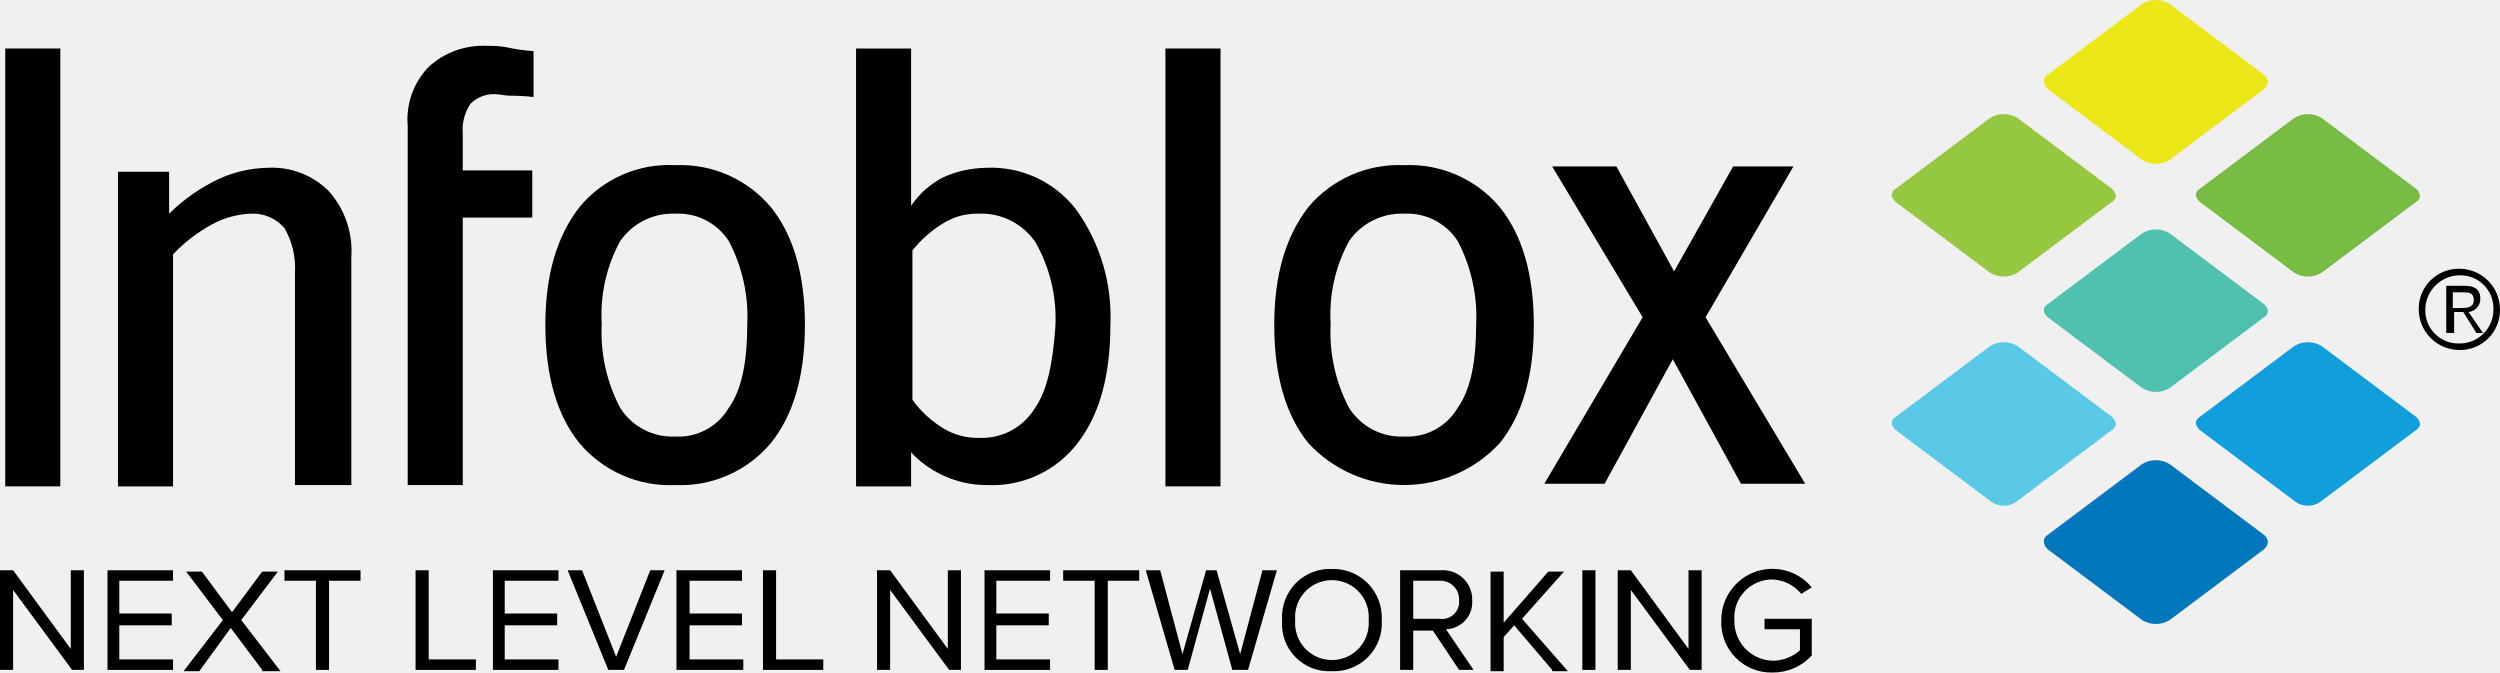
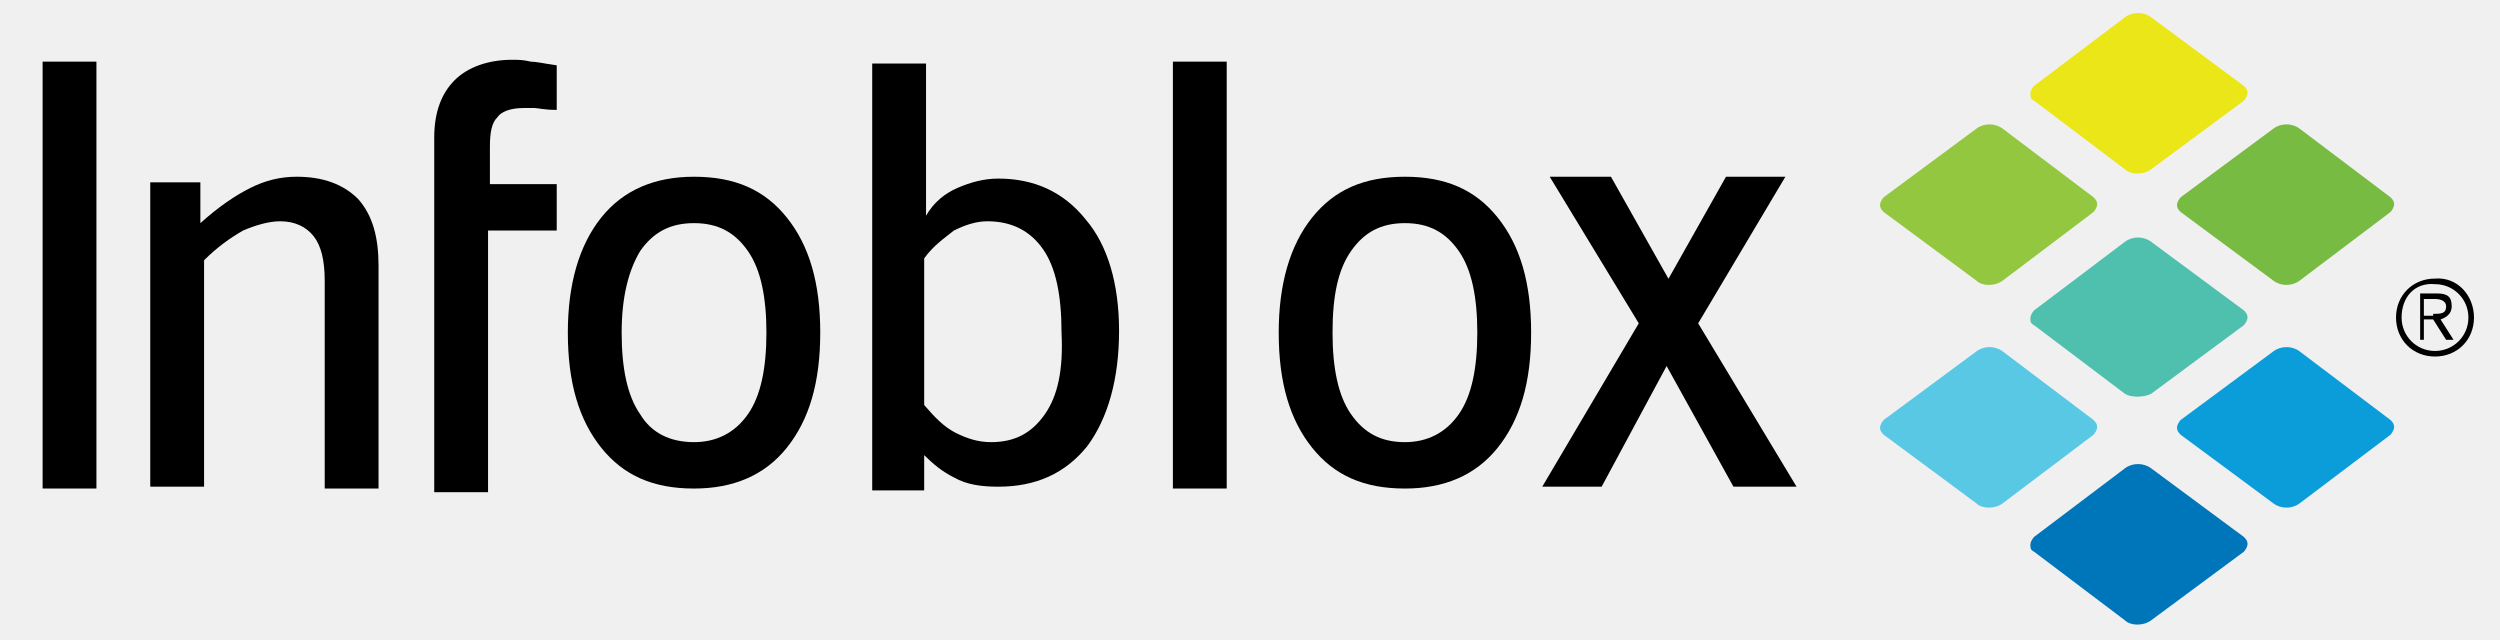
- <svg xmlns="http://www.w3.org/2000/svg" id="Layer_1" data-name="Layer 1" viewBox="0 0 190.7 51.3">
+ <svg xmlns="http://www.w3.org/2000/svg" version="1.1" width="625" height="160" viewBox="0 0 625 160" xml:space="preserve">
  <defs>
-     <style>.cls-1{fill:#fff;}.cls-2{fill:#95c840;}.cls-3{fill:#59c9e6;}.cls-4{fill:#ebe719;}.cls-5{fill:#50c0af;}.cls-6{fill:#0377bb;}.cls-7{fill:#78bc43;}.cls-8{fill:#109fda;}</style>
-   </defs>
-   <path class="cls-1" d="M42.2,26.9V44.3H37.9V28.1a6.08,6.08,0,0,0-.8-3.4,3.17,3.17,0,0,0-2.6-1.1,6.69,6.69,0,0,0-2.9.8,12,12,0,0,0-3,2.3V44.4H24.4v-24h3.9v3.2a13.76,13.76,0,0,1,3.9-2.7,9.37,9.37,0,0,1,3.6-.8,6.1,6.1,0,0,1,4.7,1.8,6.86,6.86,0,0,1,1.7,5" transform="translate(-15.4 -7.3)" style="fill: rgb(0, 0, 0);" />
-   <path class="cls-1" d="M56.1,11.2v3.5a15.26,15.26,0,0,0-1.8-.1c-.4,0-.7-.1-.9-.1a2.54,2.54,0,0,0-2.1.7,3.52,3.52,0,0,0-.6,2.3v2.8H56v3.6H50.7V44.3H46.5V16.9a5.76,5.76,0,0,1,1.6-4.5,6.14,6.14,0,0,1,4.5-1.6,7.08,7.08,0,0,1,1.4.1,14.26,14.26,0,0,0,2.1.3" transform="translate(-15.4 -7.3)" style="fill: rgb(0, 0, 0);" />
-   <path class="cls-1" d="M66.9,19.9a9,9,0,0,1,7.3,3.2c1.7,2.1,2.6,5.1,2.6,9s-.9,6.9-2.6,9a9,9,0,0,1-7.3,3.2,9,9,0,0,1-7.3-3.2C57.9,39,57,36,57,32.1s.9-6.8,2.6-9a8.84,8.84,0,0,1,7.3-3.2m0,3.7a4.87,4.87,0,0,0-4.2,2.1A11.76,11.76,0,0,0,61.3,32a12.4,12.4,0,0,0,1.4,6.4,4.71,4.71,0,0,0,4.2,2.2A4.46,4.46,0,0,0,71,38.4c1-1.4,1.4-3.6,1.4-6.3A12.4,12.4,0,0,0,71,25.7a4.58,4.58,0,0,0-4.1-2.1" transform="translate(-15.4 -7.3)" style="fill: rgb(0, 0, 0);" />
-   <rect class="cls-1" x="88.9" y="3.7" width="4.2" height="33.4" style="fill: rgb(0, 0, 0);" />
-   <rect class="cls-1" x="0.4" y="3.7" width="4.2" height="33.4" style="fill: rgb(0, 0, 0);" />
-   <path class="cls-1" d="M84.9,44.4V41.8a7.64,7.64,0,0,0,2.3,1.7,7.84,7.84,0,0,0,3.5.8,8.19,8.19,0,0,0,6.9-3.2c1.7-2.2,2.5-5.2,2.5-9a14,14,0,0,0-2.6-8.8,8.18,8.18,0,0,0-6.9-3.2,8.33,8.33,0,0,0-3.2.7A6.55,6.55,0,0,0,84.9,23V11H80.7V44.4Zm9.4-5.9a4.73,4.73,0,0,1-4.2,2.2,5,5,0,0,1-2.7-.7A8.15,8.15,0,0,1,85,37.8V26.4a9,9,0,0,1,2.4-2.1,4.84,4.84,0,0,1,2.6-.7,5,5,0,0,1,4.4,2.2,11.79,11.79,0,0,1,1.5,6.5c-.2,2.7-.6,4.8-1.6,6.2" transform="translate(-15.4 -7.3)" style="fill: rgb(0, 0, 0);" />
-   <path class="cls-1" d="M122.5,19.9a9,9,0,0,1,7.3,3.2c1.7,2.1,2.6,5.1,2.6,9s-.9,6.9-2.6,9a9.93,9.93,0,0,1-14.6,0c-1.7-2.1-2.6-5.1-2.6-9s.9-6.8,2.6-9a9,9,0,0,1,7.3-3.2m0,3.7a4.87,4.87,0,0,0-4.2,2.1,11.76,11.76,0,0,0-1.4,6.3,12.4,12.4,0,0,0,1.4,6.4,4.71,4.71,0,0,0,4.2,2.2,4.46,4.46,0,0,0,4.1-2.2c1-1.4,1.4-3.6,1.4-6.3a12.4,12.4,0,0,0-1.4-6.4,4.58,4.58,0,0,0-4.1-2.1" transform="translate(-15.4 -7.3)" style="fill: rgb(0, 0, 0);" />
-   <polygon class="cls-1" points="118.4 12.7 123.3 12.7 127.7 20.7 132.2 12.7 136.8 12.7 130.1 24.2 137.7 36.9 132.8 36.9 127.6 27.4 122.4 36.9 117.8 36.9 125.3 24.2 118.4 12.7" style="fill: rgb(0, 0, 0);" />
-   <path class="cls-2" d="M167.2,28.1,160,22.7a.91.91,0,0,1-.3-.5.55.55,0,0,1,.3-.5l7.2-5.4a2,2,0,0,1,2.1,0l7.2,5.4a.91.91,0,0,1,.3.5.55.55,0,0,1-.3.5l-7.2,5.4a2,2,0,0,1-2.1,0" transform="translate(-15.4 -7.3)" />
-   <path class="cls-3" d="M167.2,45.5,160,40.1a.91.91,0,0,1-.3-.5.55.55,0,0,1,.3-.5l7.2-5.4a2,2,0,0,1,2.1,0l7.2,5.4a.91.91,0,0,1,.3.5.55.55,0,0,1-.3.5l-7.2,5.4a1.66,1.66,0,0,1-2.1,0" transform="translate(-15.4 -7.3)" />
-   <path class="cls-4" d="M178.8,19.5l-7.2-5.4a.86.86,0,0,1-.3-.6.55.55,0,0,1,.3-.5l7.2-5.4a2,2,0,0,1,2.1,0l7.2,5.4a.91.91,0,0,1,.3.5.86.86,0,0,1-.3.6l-7.2,5.4a2,2,0,0,1-2.1,0" transform="translate(-15.4 -7.3)" />
-   <path class="cls-5" d="M178.8,36.9l-7.2-5.4a.91.91,0,0,1-.3-.5.55.55,0,0,1,.3-.5l7.2-5.4a2,2,0,0,1,2.1,0l7.2,5.4a.91.91,0,0,1,.3.5.55.55,0,0,1-.3.5l-7.2,5.4a2,2,0,0,1-2.1,0" transform="translate(-15.4 -7.3)" />
-   <path class="cls-6" d="M178.8,54.6l-7.2-5.4a.86.86,0,0,1-.3-.6.55.55,0,0,1,.3-.5l7.2-5.4a2,2,0,0,1,2.1,0l7.2,5.4a.91.91,0,0,1,.3.5.86.86,0,0,1-.3.6l-7.2,5.4a2,2,0,0,1-2.1,0" transform="translate(-15.4 -7.3)" />
-   <path class="cls-7" d="M190.4,28.1l-7.2-5.4a.91.91,0,0,1-.3-.5.55.55,0,0,1,.3-.5l7.2-5.4a2,2,0,0,1,2.1,0l7.2,5.4a.91.91,0,0,1,.3.5.55.55,0,0,1-.3.5l-7.2,5.4a2,2,0,0,1-2.1,0" transform="translate(-15.4 -7.3)" />
-   <path class="cls-8" d="M190.4,45.5l-7.2-5.4a.91.91,0,0,1-.3-.5.55.55,0,0,1,.3-.5l7.2-5.4a2,2,0,0,1,2.1,0l7.2,5.4a.91.91,0,0,1,.3.5.55.55,0,0,1-.3.5l-7.2,5.4a1.66,1.66,0,0,1-2.1,0" transform="translate(-15.4 -7.3)" />
-   <path class="cls-1" d="M206.1,30.9A3.05,3.05,0,0,1,203,34a3.12,3.12,0,0,1-3.1-3.1,3.05,3.05,0,0,1,3.1-3.1,3.11,3.11,0,0,1,3.1,3.1m-5.7,0a2.52,2.52,0,0,0,2.6,2.6,2.58,2.58,0,0,0,2.6-2.6,2.52,2.52,0,0,0-2.6-2.6,2.65,2.65,0,0,0-2.6,2.6m2,1.8H202V29.1h1.4c.8,0,1.2.3,1.2,1a1,1,0,0,1-.9,1l1.1,1.6h-.5l-1-1.6h-.7v1.6Zm.6-1.9c.5,0,1.1,0,1.1-.6s-.4-.6-.8-.6h-.8v1.2Z" transform="translate(-15.4 -7.3)" style="fill: rgb(0, 0, 0);" />
-   <path class="cls-1" d="M20.9,58.4l-4.5-6.1v6.1h-1V50.8h1l4.4,6v-6h1v7.6Z" transform="translate(-15.4 -7.3)" style="fill: rgb(0, 0, 0);" />
-   <path class="cls-1" d="M23.6,58.4V50.8h5v.8H24.5v2.5h4V55h-4v2.6h4.1v.8Z" transform="translate(-15.4 -7.3)" style="fill: rgb(0, 0, 0);" />
-   <path class="cls-1" d="M35.4,58.4,33,55.2l-2.4,3.3H29.4l3-3.9-2.8-3.7h1.2L33.1,54l2.3-3.1h1.2l-2.8,3.7,3,3.9H35.4Z" transform="translate(-15.4 -7.3)" style="fill: rgb(0, 0, 0);" />
-   <path class="cls-1" d="M39.5,58.4V51.6H37.1v-.8h5.8v.8H40.5v6.8Z" transform="translate(-15.4 -7.3)" style="fill: rgb(0, 0, 0);" />
-   <path class="cls-1" d="M47.1,58.4V50.8h1v6.8h3.6v.8Z" transform="translate(-15.4 -7.3)" style="fill: rgb(0, 0, 0);" />
-   <path class="cls-1" d="M53,58.4V50.8h5v.8H53.9v2.5h4V55h-4v2.6H58v.8Z" transform="translate(-15.4 -7.3)" style="fill: rgb(0, 0, 0);" />
-   <path class="cls-1" d="M61.8,58.4l-3.1-7.6h1.1l2.6,6.6L65,50.8h1.1L63,58.4Z" transform="translate(-15.4 -7.3)" style="fill: rgb(0, 0, 0);" />
-   <path class="cls-1" d="M67,58.4V50.8h5v.8H68v2.5h4V55H68v2.6h4.1v.8Z" transform="translate(-15.4 -7.3)" style="fill: rgb(0, 0, 0);" />
-   <path class="cls-1" d="M73.6,58.4V50.8h1v6.8h3.6v.8Z" transform="translate(-15.4 -7.3)" style="fill: rgb(0, 0, 0);" />
-   <path class="cls-1" d="M87.8,58.4l-4.5-6.1v6.1h-1V50.8h1l4.4,6v-6h1v7.6Z" transform="translate(-15.4 -7.3)" style="fill: rgb(0, 0, 0);" />
-   <path class="cls-1" d="M90.5,58.4V50.8h5v.8H91.4v2.5h4V55h-4v2.6h4.1v.8Z" transform="translate(-15.4 -7.3)" style="fill: rgb(0, 0, 0);" />
-   <path class="cls-1" d="M98.9,58.4V51.6H96.5v-.8h5.8v.8H99.9v6.8Z" transform="translate(-15.4 -7.3)" style="fill: rgb(0, 0, 0);" />
-   <path class="cls-1" d="M109.4,58.4l-1.7-6.2L106,58.4h-1l-2.2-7.6h1.1l1.7,6.4,1.8-6.4h.8l1.8,6.4,1.7-6.4h1.1l-2.2,7.6Z" transform="translate(-15.4 -7.3)" style="fill: rgb(0, 0, 0);" />
-   <path class="cls-1" d="M113.2,54.6a3.65,3.65,0,0,1,3.8-3.9,3.7,3.7,0,0,1,3.8,3.9,3.65,3.65,0,0,1-3.8,3.9A3.6,3.6,0,0,1,113.2,54.6Zm6.6,0a2.81,2.81,0,1,0-5.6,0,2.81,2.81,0,1,0,5.6,0Z" transform="translate(-15.4 -7.3)" style="fill: rgb(0, 0, 0);" />
-   <path class="cls-1" d="M126.7,58.4l-2-3h-1.5v3h-1V50.8h3.1a2.23,2.23,0,0,1,2.4,2.3,2.06,2.06,0,0,1-2,2.2l2.1,3.1Zm0-5.3a1.42,1.42,0,0,0-1.5-1.5h-2v2.9h2A1.3,1.3,0,0,0,126.7,53.1Z" transform="translate(-15.4 -7.3)" style="fill: rgb(0, 0, 0);" />
-   <path class="cls-1" d="M133.8,58.4,130.9,55l-.8.9v2.6h-1V50.9h1v3.9l3.4-3.9h1.2l-3.2,3.6,3.5,4h-1.2Z" transform="translate(-15.4 -7.3)" style="fill: rgb(0, 0, 0);" />
-   <path class="cls-1" d="M136.1,58.4V50.8h1v7.6Z" transform="translate(-15.4 -7.3)" style="fill: rgb(0, 0, 0);" />
-   <path class="cls-1" d="M144.3,58.4l-4.5-6.1v6.1h-1V50.8h1l4.4,6v-6h1v7.6Z" transform="translate(-15.4 -7.3)" style="fill: rgb(0, 0, 0);" />
-   <path class="cls-1" d="M146.7,54.6a3.9,3.9,0,0,1,6.9-2.5l-.8.5a3,3,0,0,0-2.2-1.1,2.89,2.89,0,0,0-2.9,3.1,3,3,0,0,0,2.9,3.1,3.12,3.12,0,0,0,2.1-.8V55.3H150v-.8h3.6v2.8a4,4,0,0,1-3,1.3A3.81,3.81,0,0,1,146.7,54.6Z" transform="translate(-15.4 -7.3)" style="fill: rgb(0, 0, 0);" />
+ </defs>
+   <g transform="matrix(1 0 0 1 315 235)">
+     <g style="">
+       <g transform="matrix(4.64 0 0 4.64 -248.9 -151.84)">
+         <path style="stroke: none; stroke-width: 1; stroke-dasharray: none; stroke-linecap: butt; stroke-dashoffset: 0; stroke-linejoin: miter; stroke-miterlimit: 4; fill: rgb(0,0,0); fill-rule: nonzero; opacity: 1;" transform=" translate(-22.95, -31.5)" d="M 29.1 27.9 v 12 h -2.9 V 28.7 c 0 -1.1 -0.2 -1.9 -0.6 -2.4 c -0.4 -0.5 -1 -0.8 -1.8 -0.8 c -0.6 0 -1.3 0.2 -2 0.5 c -0.7 0.4 -1.4 0.9 -2.1 1.6 v 12.2 h -2.9 V 23.4 h 2.7 v 2.2 c 1 -0.9 1.9 -1.5 2.7 -1.9 c 0.8 -0.4 1.6 -0.6 2.5 -0.6 c 1.4 0 2.5 0.4 3.3 1.2 C 28.8 25.2 29.1 26.4 29.1 27.9" stroke-linecap="round" />
+       </g>
+       <g transform="matrix(4.64 0 0 4.64 -191.13 -166)">
+         <path style="stroke: none; stroke-width: 1; stroke-dasharray: none; stroke-linecap: butt; stroke-dashoffset: 0; stroke-linejoin: miter; stroke-miterlimit: 4; fill: rgb(0,0,0); fill-rule: nonzero; opacity: 1;" transform=" translate(-35.4, -28.45)" d="M 38.7 17.1 v 2.4 c -0.7 0 -1 -0.1 -1.2 -0.1 c -0.2 0 -0.5 0 -0.6 0 c -0.7 0 -1.2 0.2 -1.4 0.5 c -0.3 0.3 -0.4 0.8 -0.4 1.6 v 2 h 3.6 v 2.5 H 35 v 14.1 h -2.9 V 25.8 v -2.5 V 21 c 0 -1.4 0.4 -2.4 1.1 -3.1 c 0.7 -0.7 1.8 -1.1 3.1 -1.1 c 0.3 0 0.6 0 1 0.1 C 37.6 16.9 38 17 38.7 17.1" stroke-linecap="round" />
+       </g>
+       <g transform="matrix(4.64 0 0 4.64 -141.49 -151.84)">
+         <path style="stroke: none; stroke-width: 1; stroke-dasharray: none; stroke-linecap: butt; stroke-dashoffset: 0; stroke-linejoin: miter; stroke-miterlimit: 4; fill: rgb(0,0,0); fill-rule: nonzero; opacity: 1;" transform=" translate(-46.1, -31.5)" d="M 46.1 23.1 c 2.2 0 3.8 0.7 5 2.2 c 1.2 1.5 1.8 3.5 1.8 6.2 c 0 2.7 -0.6 4.7 -1.8 6.2 c -1.2 1.5 -2.9 2.2 -5 2.2 c -2.2 0 -3.8 -0.7 -5 -2.2 c -1.2 -1.5 -1.8 -3.5 -1.8 -6.2 c 0 -2.6 0.6 -4.7 1.8 -6.2 C 42.3 23.8 44 23.1 46.1 23.1 M 46.1 25.6 c -1.3 0 -2.2 0.5 -2.9 1.5 c -0.6 1 -1 2.4 -1 4.4 c 0 1.9 0.3 3.4 1 4.4 c 0.6 1 1.6 1.5 2.9 1.5 c 1.2 0 2.2 -0.5 2.9 -1.5 c 0.7 -1 1 -2.5 1 -4.4 c 0 -1.9 -0.3 -3.4 -1 -4.4 C 48.3 26.1 47.4 25.6 46.1 25.6" stroke-linecap="round" />
+       </g>
+       <g transform="matrix(4.64 0 0 4.64 -15.05 -166.23)">
+         <rect style="stroke: none; stroke-width: 1; stroke-dasharray: none; stroke-linecap: butt; stroke-dashoffset: 0; stroke-linejoin: miter; stroke-miterlimit: 4; fill: rgb(0,0,0); fill-rule: nonzero; opacity: 1;" x="-1.45" y="-11.5" rx="0" ry="0" width="2.9" height="23" />
+       </g>
+       <g transform="matrix(4.64 0 0 4.64 -297.62 -166.23)">
+         <rect style="stroke: none; stroke-width: 1; stroke-dasharray: none; stroke-linecap: butt; stroke-dashoffset: 0; stroke-linejoin: miter; stroke-miterlimit: 4; fill: rgb(0,0,0); fill-rule: nonzero; opacity: 1;" x="-1.45" y="-11.5" rx="0" ry="0" width="2.9" height="23" />
+       </g>
+       <g transform="matrix(4.64 0 0 4.64 -66.09 -165.76)">
+         <path style="stroke: none; stroke-width: 1; stroke-dasharray: none; stroke-linecap: butt; stroke-dashoffset: 0; stroke-linejoin: miter; stroke-miterlimit: 4; fill: rgb(0,0,0); fill-rule: nonzero; opacity: 1;" transform=" translate(-62.35, -28.5)" d="M 58.5 39.9 v -1.8 c 0.5 0.5 1 0.9 1.6 1.2 c 0.7 0.4 1.5 0.5 2.4 0.5 c 2 0 3.6 -0.7 4.8 -2.2 c 1.1 -1.5 1.7 -3.6 1.7 -6.2 c 0 -2.5 -0.6 -4.6 -1.8 -6 c -1.2 -1.5 -2.8 -2.2 -4.7 -2.2 c -0.8 0 -1.5 0.2 -2.2 0.5 c -0.7 0.3 -1.3 0.8 -1.7 1.5 v -8.2 h -2.9 v 23 H 58.5 z M 65 35.9 c -0.7 1 -1.6 1.5 -2.9 1.5 c -0.7 0 -1.3 -0.2 -1.9 -0.5 c -0.6 -0.3 -1.1 -0.8 -1.7 -1.5 v -7.9 c 0.5 -0.7 1.1 -1.1 1.6 -1.5 c 0.6 -0.3 1.2 -0.5 1.8 -0.5 c 1.3 0 2.3 0.5 3 1.5 c 0.7 1 1 2.5 1 4.5 C 66 33.5 65.7 34.9 65 35.9" stroke-linecap="round" />
+       </g>
+       <g transform="matrix(4.64 0 0 4.64 36.23 -151.84)">
+         <path style="stroke: none; stroke-width: 1; stroke-dasharray: none; stroke-linecap: butt; stroke-dashoffset: 0; stroke-linejoin: miter; stroke-miterlimit: 4; fill: rgb(0,0,0); fill-rule: nonzero; opacity: 1;" transform=" translate(-84.4, -31.5)" d="M 84.4 23.1 c 2.2 0 3.8 0.7 5 2.2 c 1.2 1.5 1.8 3.5 1.8 6.2 c 0 2.7 -0.6 4.7 -1.8 6.2 c -1.2 1.5 -2.9 2.2 -5 2.2 c -2.2 0 -3.8 -0.7 -5 -2.2 c -1.2 -1.5 -1.8 -3.5 -1.8 -6.2 c 0 -2.6 0.6 -4.7 1.8 -6.2 C 80.6 23.8 82.2 23.1 84.4 23.1 M 84.4 25.6 c -1.3 0 -2.2 0.5 -2.9 1.5 c -0.7 1 -1 2.4 -1 4.4 c 0 1.9 0.3 3.4 1 4.4 c 0.7 1 1.6 1.5 2.9 1.5 c 1.2 0 2.2 -0.5 2.9 -1.5 c 0.7 -1 1 -2.5 1 -4.4 c 0 -1.9 -0.3 -3.4 -1 -4.4 C 86.6 26.1 85.7 25.6 84.4 25.6" stroke-linecap="round" />
+       </g>
+       <g transform="matrix(4.64 0 0 4.64 102.35 -152.08)">
+         <polygon style="stroke: none; stroke-width: 1; stroke-dasharray: none; stroke-linecap: butt; stroke-dashoffset: 0; stroke-linejoin: miter; stroke-miterlimit: 4; fill: rgb(0,0,0); fill-rule: nonzero; opacity: 1;" points="-6.45,-8.35 -3.15,-8.35 -0.05,-2.85 3.05,-8.35 6.25,-8.35 1.55,-0.45 6.85,8.35 3.45,8.35 -0.15,1.85 -3.65,8.35 -6.85,8.35 -1.65,-0.45 " />
+       </g>
+       <g transform="matrix(4.64 0 0 4.64 182.15 -183.84)">
+         <path style="stroke: none; stroke-width: 1; stroke-dasharray: none; stroke-linecap: butt; stroke-dashoffset: 0; stroke-linejoin: miter; stroke-miterlimit: 4; fill: rgb(147,199,63); fill-rule: nonzero; opacity: 1;" transform=" translate(-115.85, -24.6)" d="M 115.2 28.7 l -5 -3.7 c -0.1 -0.1 -0.2 -0.2 -0.2 -0.4 c 0 -0.1 0.1 -0.3 0.2 -0.4 c 0 0 5 -3.7 5 -3.7 c 0.4 -0.3 1 -0.3 1.4 0 c 0 0 4.9 3.7 4.9 3.7 c 0.1 0.1 0.2 0.2 0.2 0.4 c 0 0.1 -0.1 0.3 -0.2 0.4 l -4.9 3.7 C 116.2 29 115.5 29 115.2 28.7" stroke-linecap="round" />
+       </g>
+       <g transform="matrix(4.64 0 0 4.64 182.15 -128.16)">
+         <path style="stroke: none; stroke-width: 1; stroke-dasharray: none; stroke-linecap: butt; stroke-dashoffset: 0; stroke-linejoin: miter; stroke-miterlimit: 4; fill: rgb(88,200,229); fill-rule: nonzero; opacity: 1;" transform=" translate(-115.85, -36.6)" d="M 115.2 40.7 l -5 -3.7 c -0.1 -0.1 -0.2 -0.2 -0.2 -0.4 c 0 -0.1 0.1 -0.3 0.2 -0.4 c 0 0 5 -3.7 5 -3.7 c 0.4 -0.3 1 -0.3 1.4 0 c 0 0 4.9 3.7 4.9 3.7 c 0.1 0.1 0.2 0.2 0.2 0.4 c 0 0.1 -0.1 0.3 -0.2 0.4 l -4.9 3.7 C 116.2 41 115.5 41 115.2 40.7" stroke-linecap="round" />
+       </g>
+       <g transform="matrix(4.64 0 0 4.64 219.74 -211.68)">
+         <path style="stroke: none; stroke-width: 1; stroke-dasharray: none; stroke-linecap: butt; stroke-dashoffset: 0; stroke-linejoin: miter; stroke-miterlimit: 4; fill: rgb(234,230,23); fill-rule: nonzero; opacity: 1;" transform=" translate(-123.95, -18.6)" d="M 123.2 22.7 l -4.9 -3.7 c -0.2 -0.1 -0.2 -0.2 -0.2 -0.4 c 0 -0.1 0.1 -0.3 0.2 -0.4 c 0 0 4.9 -3.7 4.9 -3.7 c 0.4 -0.3 1 -0.3 1.4 0 l 5 3.7 c 0.1 0.1 0.2 0.2 0.2 0.4 c 0 0.1 -0.1 0.3 -0.2 0.4 l -5 3.7 C 124.2 23 123.5 23 123.2 22.7" stroke-linecap="round" />
+       </g>
+       <g transform="matrix(4.64 0 0 4.64 219.74 -155.74)">
+         <path style="stroke: none; stroke-width: 1; stroke-dasharray: none; stroke-linecap: butt; stroke-dashoffset: 0; stroke-linejoin: miter; stroke-miterlimit: 4; fill: rgb(79,191,174); fill-rule: nonzero; opacity: 1;" transform=" translate(-123.95, -30.66)" d="M 123.2 34.8 l -4.9 -3.7 c -0.2 -0.1 -0.2 -0.2 -0.2 -0.4 c 0 -0.1 0.1 -0.3 0.2 -0.4 c 0 0 4.9 -3.7 4.9 -3.7 c 0.4 -0.3 1 -0.3 1.4 0 l 5 3.7 c 0.1 0.1 0.2 0.2 0.2 0.4 c 0 0.1 -0.1 0.3 -0.2 0.4 l -5 3.7 C 124.2 35 123.5 35 123.2 34.8" stroke-linecap="round" />
+       </g>
+       <g transform="matrix(4.64 0 0 4.64 219.74 -98.92)">
+         <path style="stroke: none; stroke-width: 1; stroke-dasharray: none; stroke-linecap: butt; stroke-dashoffset: 0; stroke-linejoin: miter; stroke-miterlimit: 4; fill: rgb(0,118,186); fill-rule: nonzero; opacity: 1;" transform=" translate(-123.95, -42.9)" d="M 123.2 47 l -4.9 -3.7 c -0.2 -0.1 -0.2 -0.2 -0.2 -0.4 c 0 -0.1 0.1 -0.3 0.2 -0.4 c 0 0 4.9 -3.7 4.9 -3.7 c 0.4 -0.3 1 -0.3 1.4 0 l 5 3.7 c 0.1 0.1 0.2 0.2 0.2 0.4 c 0 0.1 -0.1 0.3 -0.2 0.4 l -5 3.7 C 124.2 47.3 123.5 47.3 123.2 47" stroke-linecap="round" />
+       </g>
+       <g transform="matrix(4.64 0 0 4.64 256.39 -183.84)">
+         <path style="stroke: none; stroke-width: 1; stroke-dasharray: none; stroke-linecap: butt; stroke-dashoffset: 0; stroke-linejoin: miter; stroke-miterlimit: 4; fill: rgb(120,187,67); fill-rule: nonzero; opacity: 1;" transform=" translate(-131.85, -24.6)" d="M 131.2 28.7 l -5 -3.7 c -0.1 -0.1 -0.2 -0.2 -0.2 -0.4 c 0 -0.1 0.1 -0.3 0.2 -0.4 c 0 0 5 -3.7 5 -3.7 c 0.4 -0.3 1 -0.3 1.4 0 c 0 0 4.9 3.7 4.9 3.7 c 0.1 0.1 0.2 0.2 0.2 0.4 c 0 0.1 -0.1 0.3 -0.2 0.4 l -4.9 3.7 C 132.2 29 131.6 29 131.2 28.7" stroke-linecap="round" />
+       </g>
+       <g transform="matrix(4.64 0 0 4.64 256.39 -128.16)">
+         <path style="stroke: none; stroke-width: 1; stroke-dasharray: none; stroke-linecap: butt; stroke-dashoffset: 0; stroke-linejoin: miter; stroke-miterlimit: 4; fill: rgb(11,157,217); fill-rule: nonzero; opacity: 1;" transform=" translate(-131.85, -36.6)" d="M 131.2 40.7 l -5 -3.7 c -0.1 -0.1 -0.2 -0.2 -0.2 -0.4 c 0 -0.1 0.1 -0.3 0.2 -0.4 c 0 0 5 -3.7 5 -3.7 c 0.4 -0.3 1 -0.3 1.4 0 c 0 0 4.9 3.7 4.9 3.7 c 0.1 0.1 0.2 0.2 0.2 0.4 c 0 0.1 -0.1 0.3 -0.2 0.4 l -4.9 3.7 C 132.2 41 131.6 41 131.2 40.7" stroke-linecap="round" />
+       </g>
+       <g transform="matrix(4.64 0 0 4.64 293.75 -155.61)">
+         <path style="stroke: none; stroke-width: 1; stroke-dasharray: none; stroke-linecap: butt; stroke-dashoffset: 0; stroke-linejoin: miter; stroke-miterlimit: 4; fill: rgb(0,0,0); fill-rule: nonzero; opacity: 1;" transform=" translate(-139.9, -30.7)" d="M 142 30.7 c 0 1.2 -0.9 2.1 -2.1 2.1 c -1.2 0 -2.1 -0.9 -2.1 -2.1 c 0 -1.2 0.9 -2.1 2.1 -2.1 C 141.1 28.5 142 29.5 142 30.7 M 138.1 30.7 c 0 1 0.8 1.8 1.8 1.8 c 1 0 1.8 -0.8 1.8 -1.8 c 0 -1 -0.8 -1.8 -1.8 -1.8 C 138.8 28.8 138.1 29.6 138.1 30.7 M 139.4 31.9 h -0.3 v -2.5 h 0.9 c 0.6 0 0.8 0.2 0.8 0.7 c 0 0.4 -0.3 0.6 -0.6 0.7 l 0.7 1.1 h -0.4 l -0.7 -1.1 h -0.5 V 31.9 z M 139.8 30.5 c 0.4 0 0.7 0 0.7 -0.4 c 0 -0.3 -0.3 -0.4 -0.6 -0.4 h -0.6 v 0.9 H 139.8 z" stroke-linecap="round" />
+       </g>
+     </g>
+   </g>
</svg>
